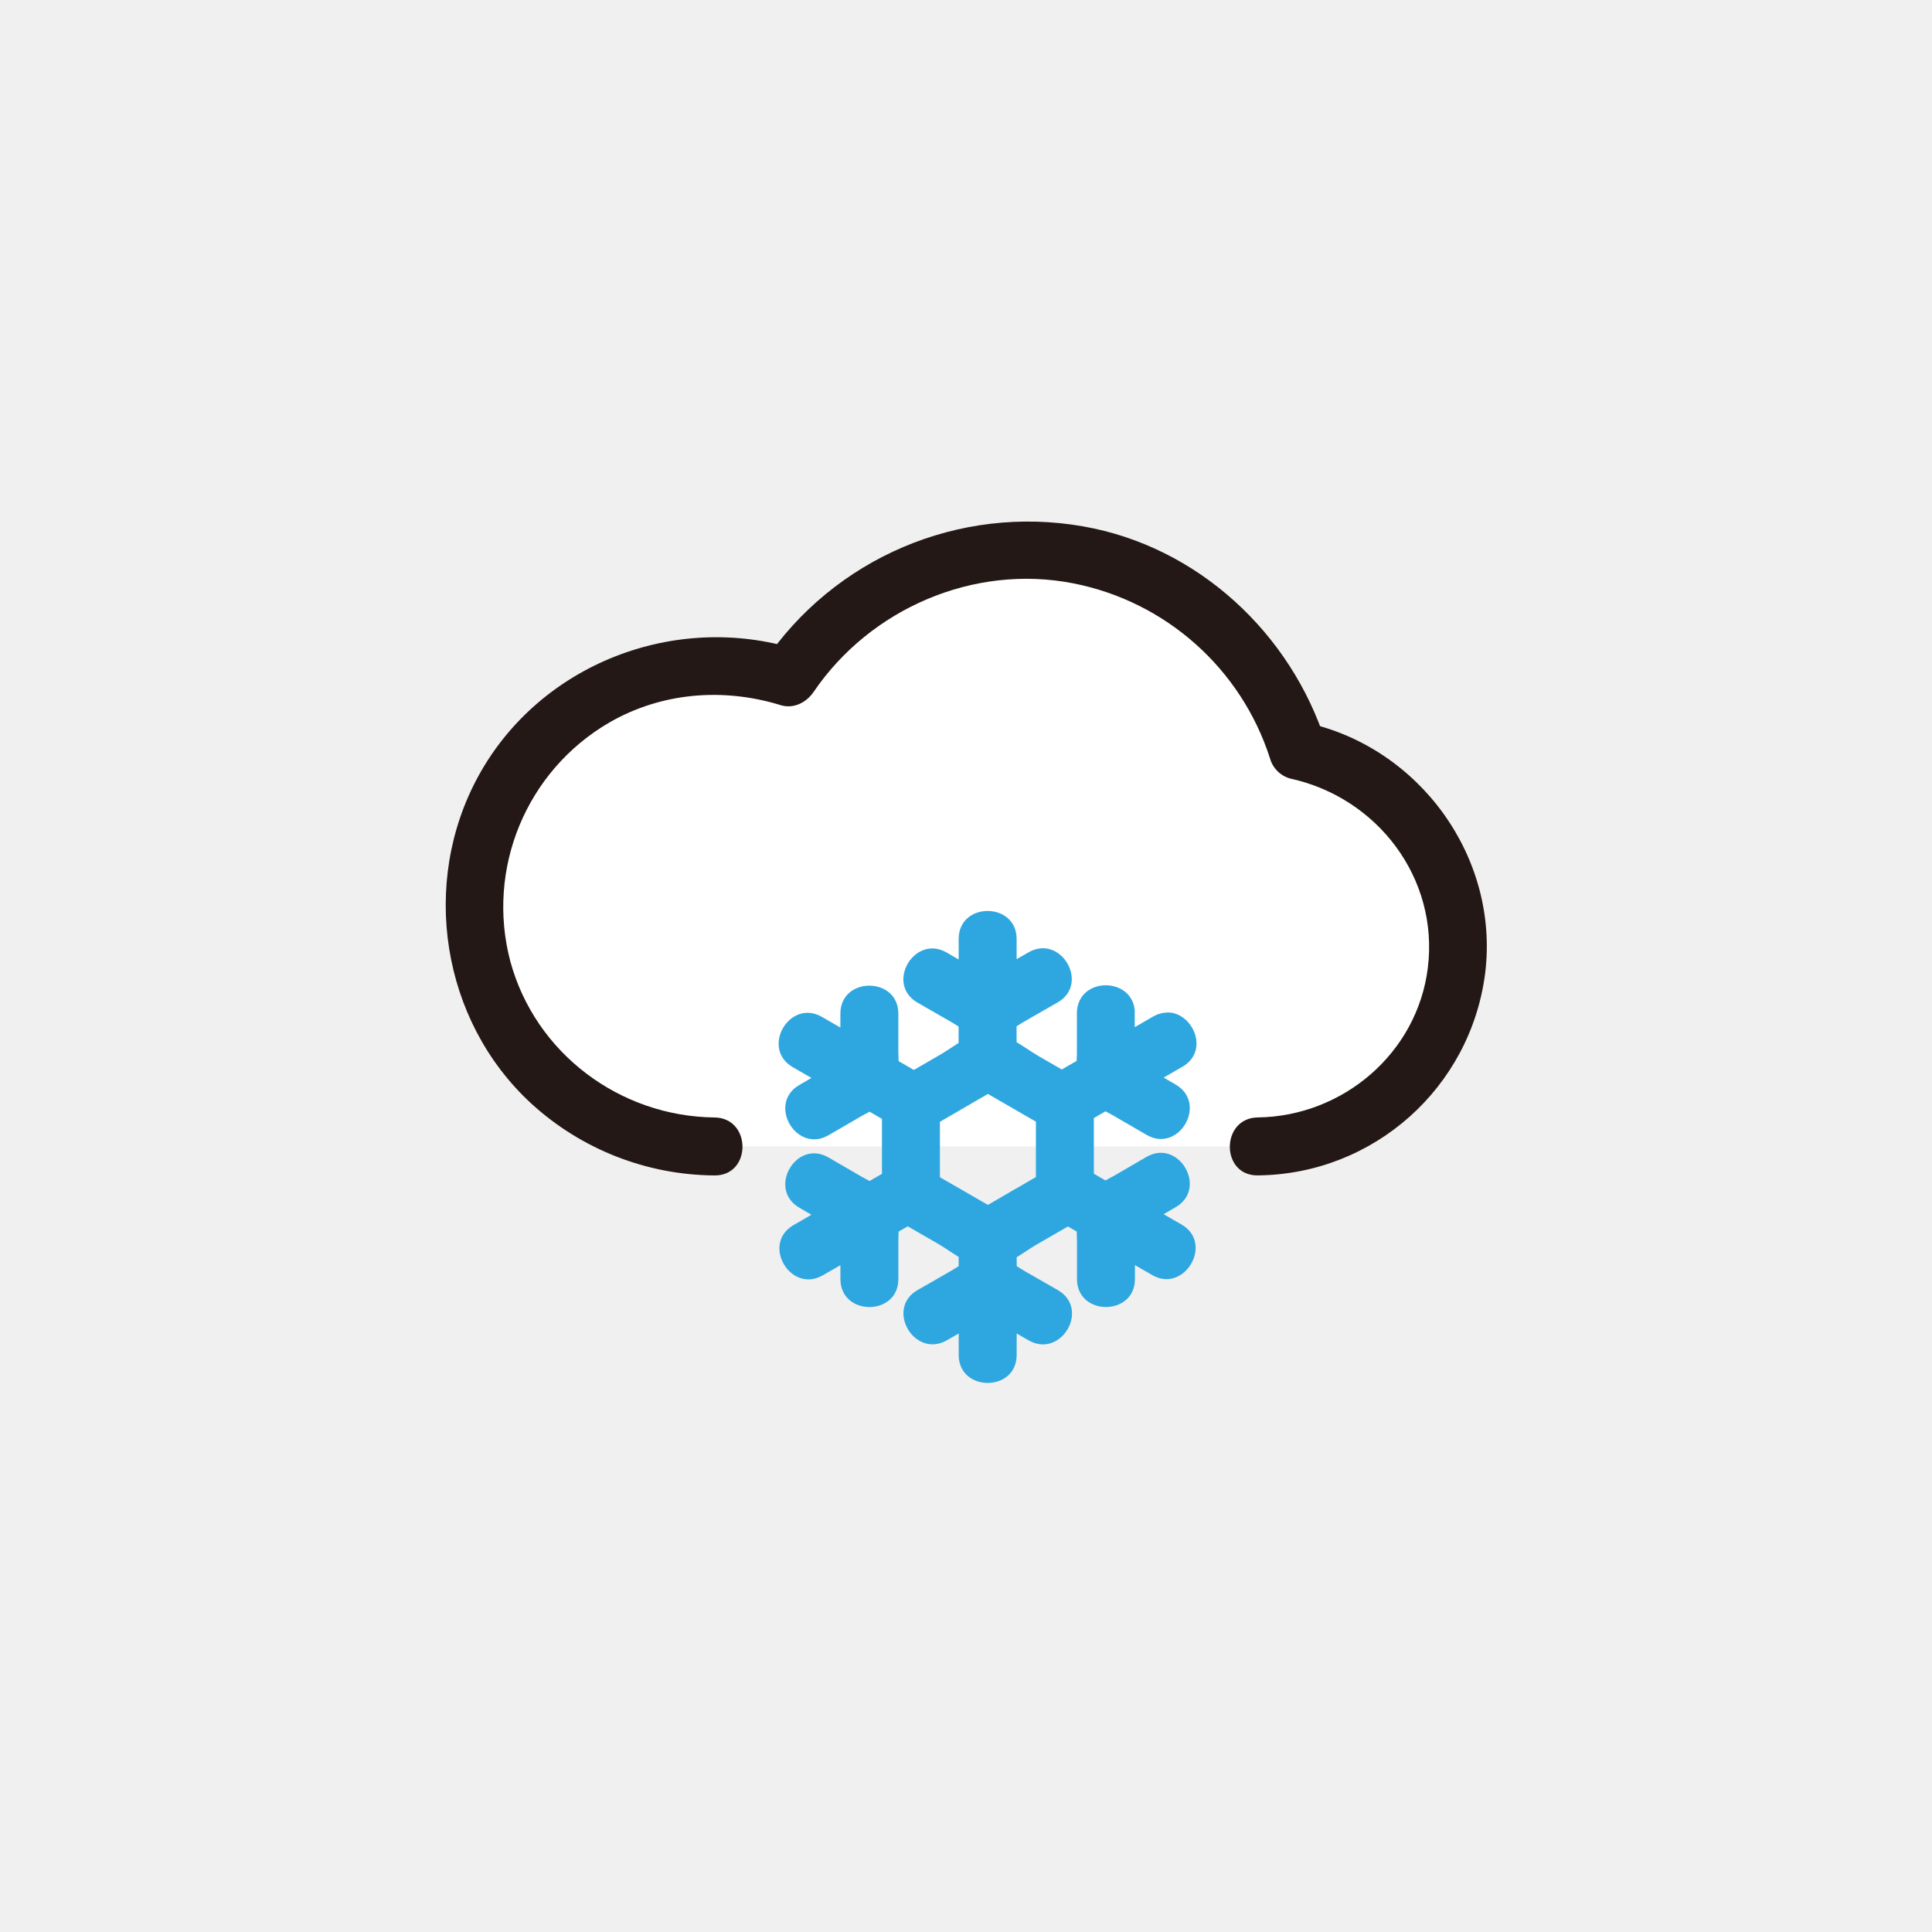
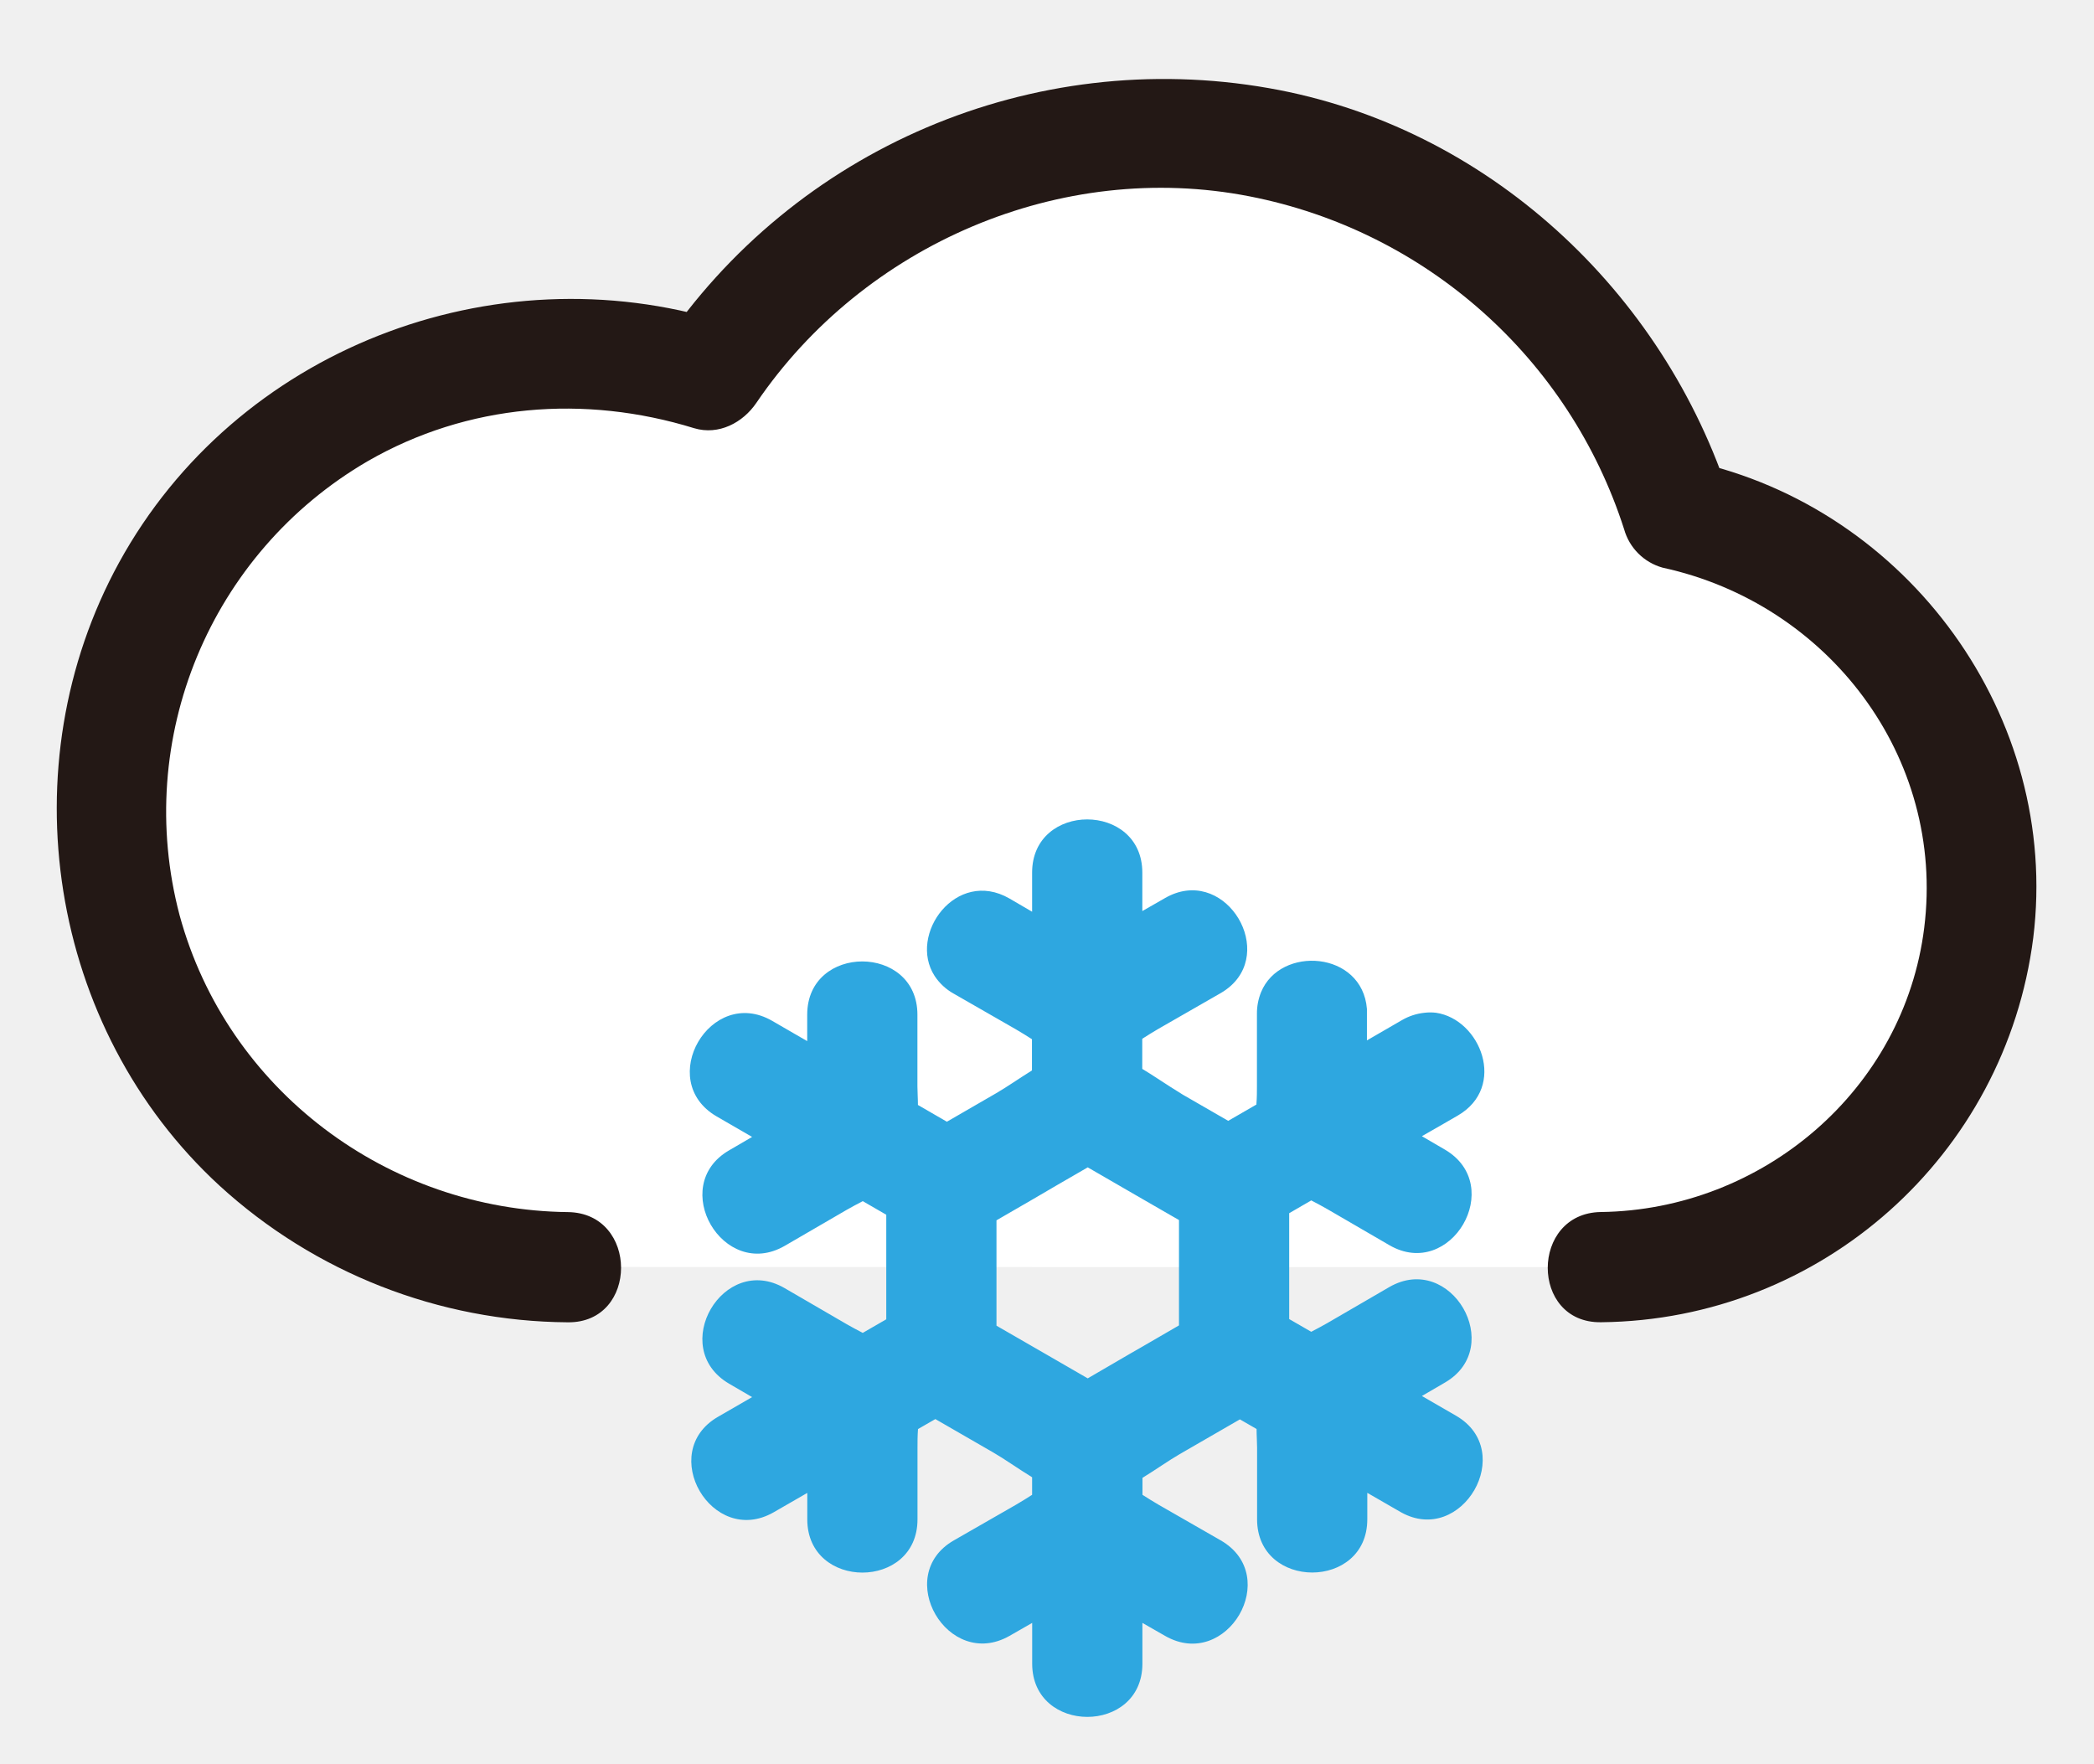
- <svg xmlns="http://www.w3.org/2000/svg" viewBox="0 0 500 500">
-   <defs>
-     <style>.cls-1{fill:#fff;}.cls-2{fill:#231815;}.cls-3{fill:#2ea7e0;}</style>
+ <svg xmlns="http://www.w3.org/2000/svg" viewBox="0 0 285 240" version="1.1" id="svg3" width="285" height="240">
+   <defs id="defs1">
+     <style id="style1">.cls-1{fill:#fff;}.cls-2{fill:#231815;}.cls-3{fill:#2ea7e0;}</style>
  </defs>
-   <g data-name="图层 1" id="图层_1">
-     <path class="cls-1" d="M325.57,296.69a51.75,51.75,0,0,0,10.34-102.46,73.71,73.71,0,0,0-131.81-19,62.24,62.24,0,1,0-19.18,121.44" />
-     <path class="cls-2" d="M325.57,304.19a59.9,59.9,0,0,0,58.79-52.34c3.7-30-17-58.47-46.46-64.86l5.24,5.24c-9.07-28.39-33.17-50.81-62.81-56a82.4,82.4,0,0,0-82.71,35.25l8.47-3.45c-31.4-9.69-66.35,3.77-82.26,32.77-15.16,27.65-9.62,63.37,13.66,84.79a70.91,70.91,0,0,0,47.42,18.61c9.66.11,9.66-14.89,0-15-24.5-.27-46.36-16.6-52.84-40.4A55.22,55.22,0,0,1,157.67,187c13.58-7.83,29.54-9.09,44.43-4.49,3.34,1,6.63-.74,8.47-3.45,14.64-21.54,41.42-33.14,67.15-28.1a67.05,67.05,0,0,1,50.95,45.29,7.54,7.54,0,0,0,5.24,5.24c22.53,4.89,38.5,25.75,35.61,49-2.74,22.09-22,38.41-44,38.7-9.64.13-9.67,15.13,0,15Z" />
-     <path class="cls-3" d="M305.79,316.91l-4.64-2.68,3.14-1.83c8.34-4.85.8-17.82-7.57-13l-8.45,4.91c-.66.38-1.4.77-2.18,1.18l-3-1.73V289.35l3-1.74c.76.4,1.51.79,2.18,1.18l8.45,4.91c8.36,4.86,15.92-8.1,7.57-13l-3.14-1.83,3-1.72,1.87-1.08c6.75-3.9,3.12-13.11-2.95-14a6.53,6.53,0,0,0-1.56,0,7.66,7.66,0,0,0-3.07,1l-4.77,2.76q0-1.8,0-3.6c0-.23,0-.46,0-.68-.63-7.9-11.79-8.67-14.41-2.28a7.67,7.67,0,0,0-.56,3l0,9.77c0,.74,0,1.57-.07,2.42v.1l-3.84,2.22-6.19-3.57c-1-.61-2.24-1.41-3.51-2.24-.64-.42-1.31-.85-2-1.26v-4.1c.76-.48,1.5-.95,2.18-1.34l8.47-4.86a8.2,8.2,0,0,0,1.45-1.05c5.91-5.39-1.18-16.4-9-11.9l-3.09,1.77V243c0-9.65-15-9.67-15,0v5.32L245,246.51c-7.22-4.14-13.83,4.89-10.17,10.55a7.43,7.43,0,0,0,2.6,2.41l8.47,4.86c.68.39,1.42.86,2.18,1.34v4.25c-1.77,1.1-3.45,2.28-4.87,3.1l-6.71,3.88-3.94-2.28c0-.88-.07-1.73-.07-2.52l0-9.77c0-9.65-15-9.67-15,0q0,1.8,0,3.6l-4.77-2.76c-8.38-4.83-15.94,8.12-7.57,13l4.84,2.8-3.14,1.83c-8.34,4.85-.8,17.82,7.57,13l8.45-4.91c.66-.38,1.4-.77,2.18-1.18l3.2,1.85v14.23l-3.2,1.85c-.76-.4-1.51-.79-2.18-1.18l-8.45-4.91c-8.36-4.86-15.92,8.1-7.57,13l3.14,1.83-4.64,2.68c-8.36,4.83-.81,17.79,7.57,13l4.58-2.64q0,1.8,0,3.6c0,9.65,15,9.67,15,0l0-9.77c0-.77,0-1.63.07-2.52l2.36-1.36,7.87,4.54c1.53.88,3.36,2.19,5.3,3.38v2.39c-.76.48-1.5.95-2.18,1.34l-8.47,4.86c-8.37,4.8-.82,17.77,7.57,13l3.09-1.77v5.55c0,9.65,15,9.67,15,0v-5.55l3.09,1.77c8.39,4.81,16-8.14,7.57-13l-8.47-4.86c-.68-.39-1.42-.86-2.18-1.34v-2.31c1.85-1.14,3.6-2.38,5.07-3.23l8.19-4.73,2.27,1.31c0,.88.07,1.73.07,2.52l0,9.77c0,9.65,15,9.67,15,0q0-1.8,0-3.6l4.58,2.64C306.59,334.7,314.15,321.74,305.79,316.91Zm-50.12-5.08-.1-.06-5.66-3.27-1.84-1.06-4.82-2.78V290.32l.74-.43,4.08-2.36,3.42-2,4.08-2.36.1-.06,4.08,2.36,3.32,1.92,4.18,2.41.84.48v14.34l-5,2.9-1.74,1Z" />
+   <g data-name="图层 1" id="图层_1" transform="translate(-107.6261,-124.2312)">
+     <path class="cls-1" d="m 325.57,296.69 a 51.75,51.75 0 0 0 10.34,-102.46 73.71,73.71 0 0 0 -131.81,-19 62.24,62.24 0 1 0 -19.18,121.44" id="path1" />
+     <path class="cls-2" d="m 325.57,304.19 a 59.9,59.9 0 0 0 58.79,-52.34 c 3.7,-30 -17,-58.47 -46.46,-64.86 l 5.24,5.24 c -9.07,-28.39 -33.17,-50.81 -62.81,-56 a 82.4,82.4 0 0 0 -82.71,35.25 l 8.47,-3.45 c -31.4,-9.69 -66.35,3.77 -82.26,32.77 -15.16,27.65 -9.62,63.37 13.66,84.79 a 70.91,70.91 0 0 0 47.42,18.61 c 9.66,0.11 9.66,-14.89 0,-15 -24.5,-0.27 -46.36,-16.6 -52.84,-40.4 a 55.22,55.22 0 0 1 25.6,-61.8 c 13.58,-7.83 29.54,-9.09 44.43,-4.49 3.34,1 6.63,-0.74 8.47,-3.45 14.64,-21.54 41.42,-33.14 67.15,-28.1 a 67.05,67.05 0 0 1 50.95,45.29 7.54,7.54 0 0 0 5.24,5.24 c 22.53,4.89 38.5,25.75 35.61,49 -2.74,22.09 -22,38.41 -44,38.7 -9.64,0.13 -9.67,15.13 0,15 z" id="path2" />
+     <path class="cls-3" d="m 305.79,316.91 -4.64,-2.68 3.14,-1.83 c 8.34,-4.85 0.8,-17.82 -7.57,-13 l -8.45,4.91 c -0.66,0.38 -1.4,0.77 -2.18,1.18 l -3,-1.73 v -14.41 l 3,-1.74 c 0.76,0.4 1.51,0.79 2.18,1.18 l 8.45,4.91 c 8.36,4.86 15.92,-8.1 7.57,-13 l -3.14,-1.83 3,-1.72 1.87,-1.08 c 6.75,-3.9 3.12,-13.11 -2.95,-14 a 6.53,6.53 0 0 0 -1.56,0 7.66,7.66 0 0 0 -3.07,1 l -4.77,2.76 q 0,-1.8 0,-3.6 c 0,-0.23 0,-0.46 0,-0.68 -0.63,-7.9 -11.79,-8.67 -14.41,-2.28 a 7.67,7.67 0 0 0 -0.56,3 v 9.77 c 0,0.74 0,1.57 -0.07,2.42 v 0.1 l -3.84,2.22 -6.19,-3.57 c -1,-0.61 -2.24,-1.41 -3.51,-2.24 -0.64,-0.42 -1.31,-0.85 -2,-1.26 v -4.1 c 0.76,-0.48 1.5,-0.95 2.18,-1.34 l 8.47,-4.86 a 8.2,8.2 0 0 0 1.45,-1.05 c 5.91,-5.39 -1.18,-16.4 -9,-11.9 l -3.09,1.77 V 243 c 0,-9.65 -15,-9.67 -15,0 v 5.32 l -3.1,-1.81 c -7.22,-4.14 -13.83,4.89 -10.17,10.55 a 7.43,7.43 0 0 0 2.6,2.41 l 8.47,4.86 c 0.68,0.39 1.42,0.86 2.18,1.34 v 4.25 c -1.77,1.1 -3.45,2.28 -4.87,3.1 l -6.71,3.88 -3.94,-2.28 c 0,-0.88 -0.07,-1.73 -0.07,-2.52 v -9.77 c 0,-9.65 -15,-9.67 -15,0 q 0,1.8 0,3.6 l -4.77,-2.76 c -8.38,-4.83 -15.94,8.12 -7.57,13 l 4.84,2.8 -3.14,1.83 c -8.34,4.85 -0.8,17.82 7.57,13 l 8.45,-4.91 c 0.66,-0.38 1.4,-0.77 2.18,-1.18 l 3.2,1.85 v 14.23 l -3.2,1.85 c -0.76,-0.4 -1.51,-0.79 -2.18,-1.18 l -8.45,-4.91 c -8.36,-4.86 -15.92,8.1 -7.57,13 l 3.14,1.83 -4.64,2.68 c -8.36,4.83 -0.81,17.79 7.57,13 l 4.58,-2.64 q 0,1.8 0,3.6 c 0,9.65 15,9.67 15,0 v -9.77 c 0,-0.77 0,-1.63 0.07,-2.52 l 2.36,-1.36 7.87,4.54 c 1.53,0.88 3.36,2.19 5.3,3.38 v 2.39 c -0.76,0.48 -1.5,0.95 -2.18,1.34 l -8.47,4.86 c -8.37,4.8 -0.82,17.77 7.57,13 l 3.09,-1.77 v 5.55 c 0,9.65 15,9.67 15,0 v -5.55 l 3.09,1.77 c 8.39,4.81 16,-8.14 7.57,-13 l -8.47,-4.86 c -0.68,-0.39 -1.42,-0.86 -2.18,-1.34 v -2.31 c 1.85,-1.14 3.6,-2.38 5.07,-3.23 l 8.19,-4.73 2.27,1.31 c 0,0.88 0.07,1.73 0.07,2.52 v 9.77 c 0,9.65 15,9.67 15,0 q 0,-1.8 0,-3.6 l 4.58,2.64 c 8.29,4.65 15.85,-8.31 7.49,-13.14 z m -50.12,-5.08 -0.1,-0.06 -5.66,-3.27 -1.84,-1.06 -4.82,-2.78 v -14.34 l 0.74,-0.43 4.08,-2.36 3.42,-2 4.08,-2.36 0.1,-0.06 4.08,2.36 3.32,1.92 4.18,2.41 0.84,0.48 v 14.34 l -5,2.9 -1.74,1 z" id="path3" />
  </g>
</svg>
